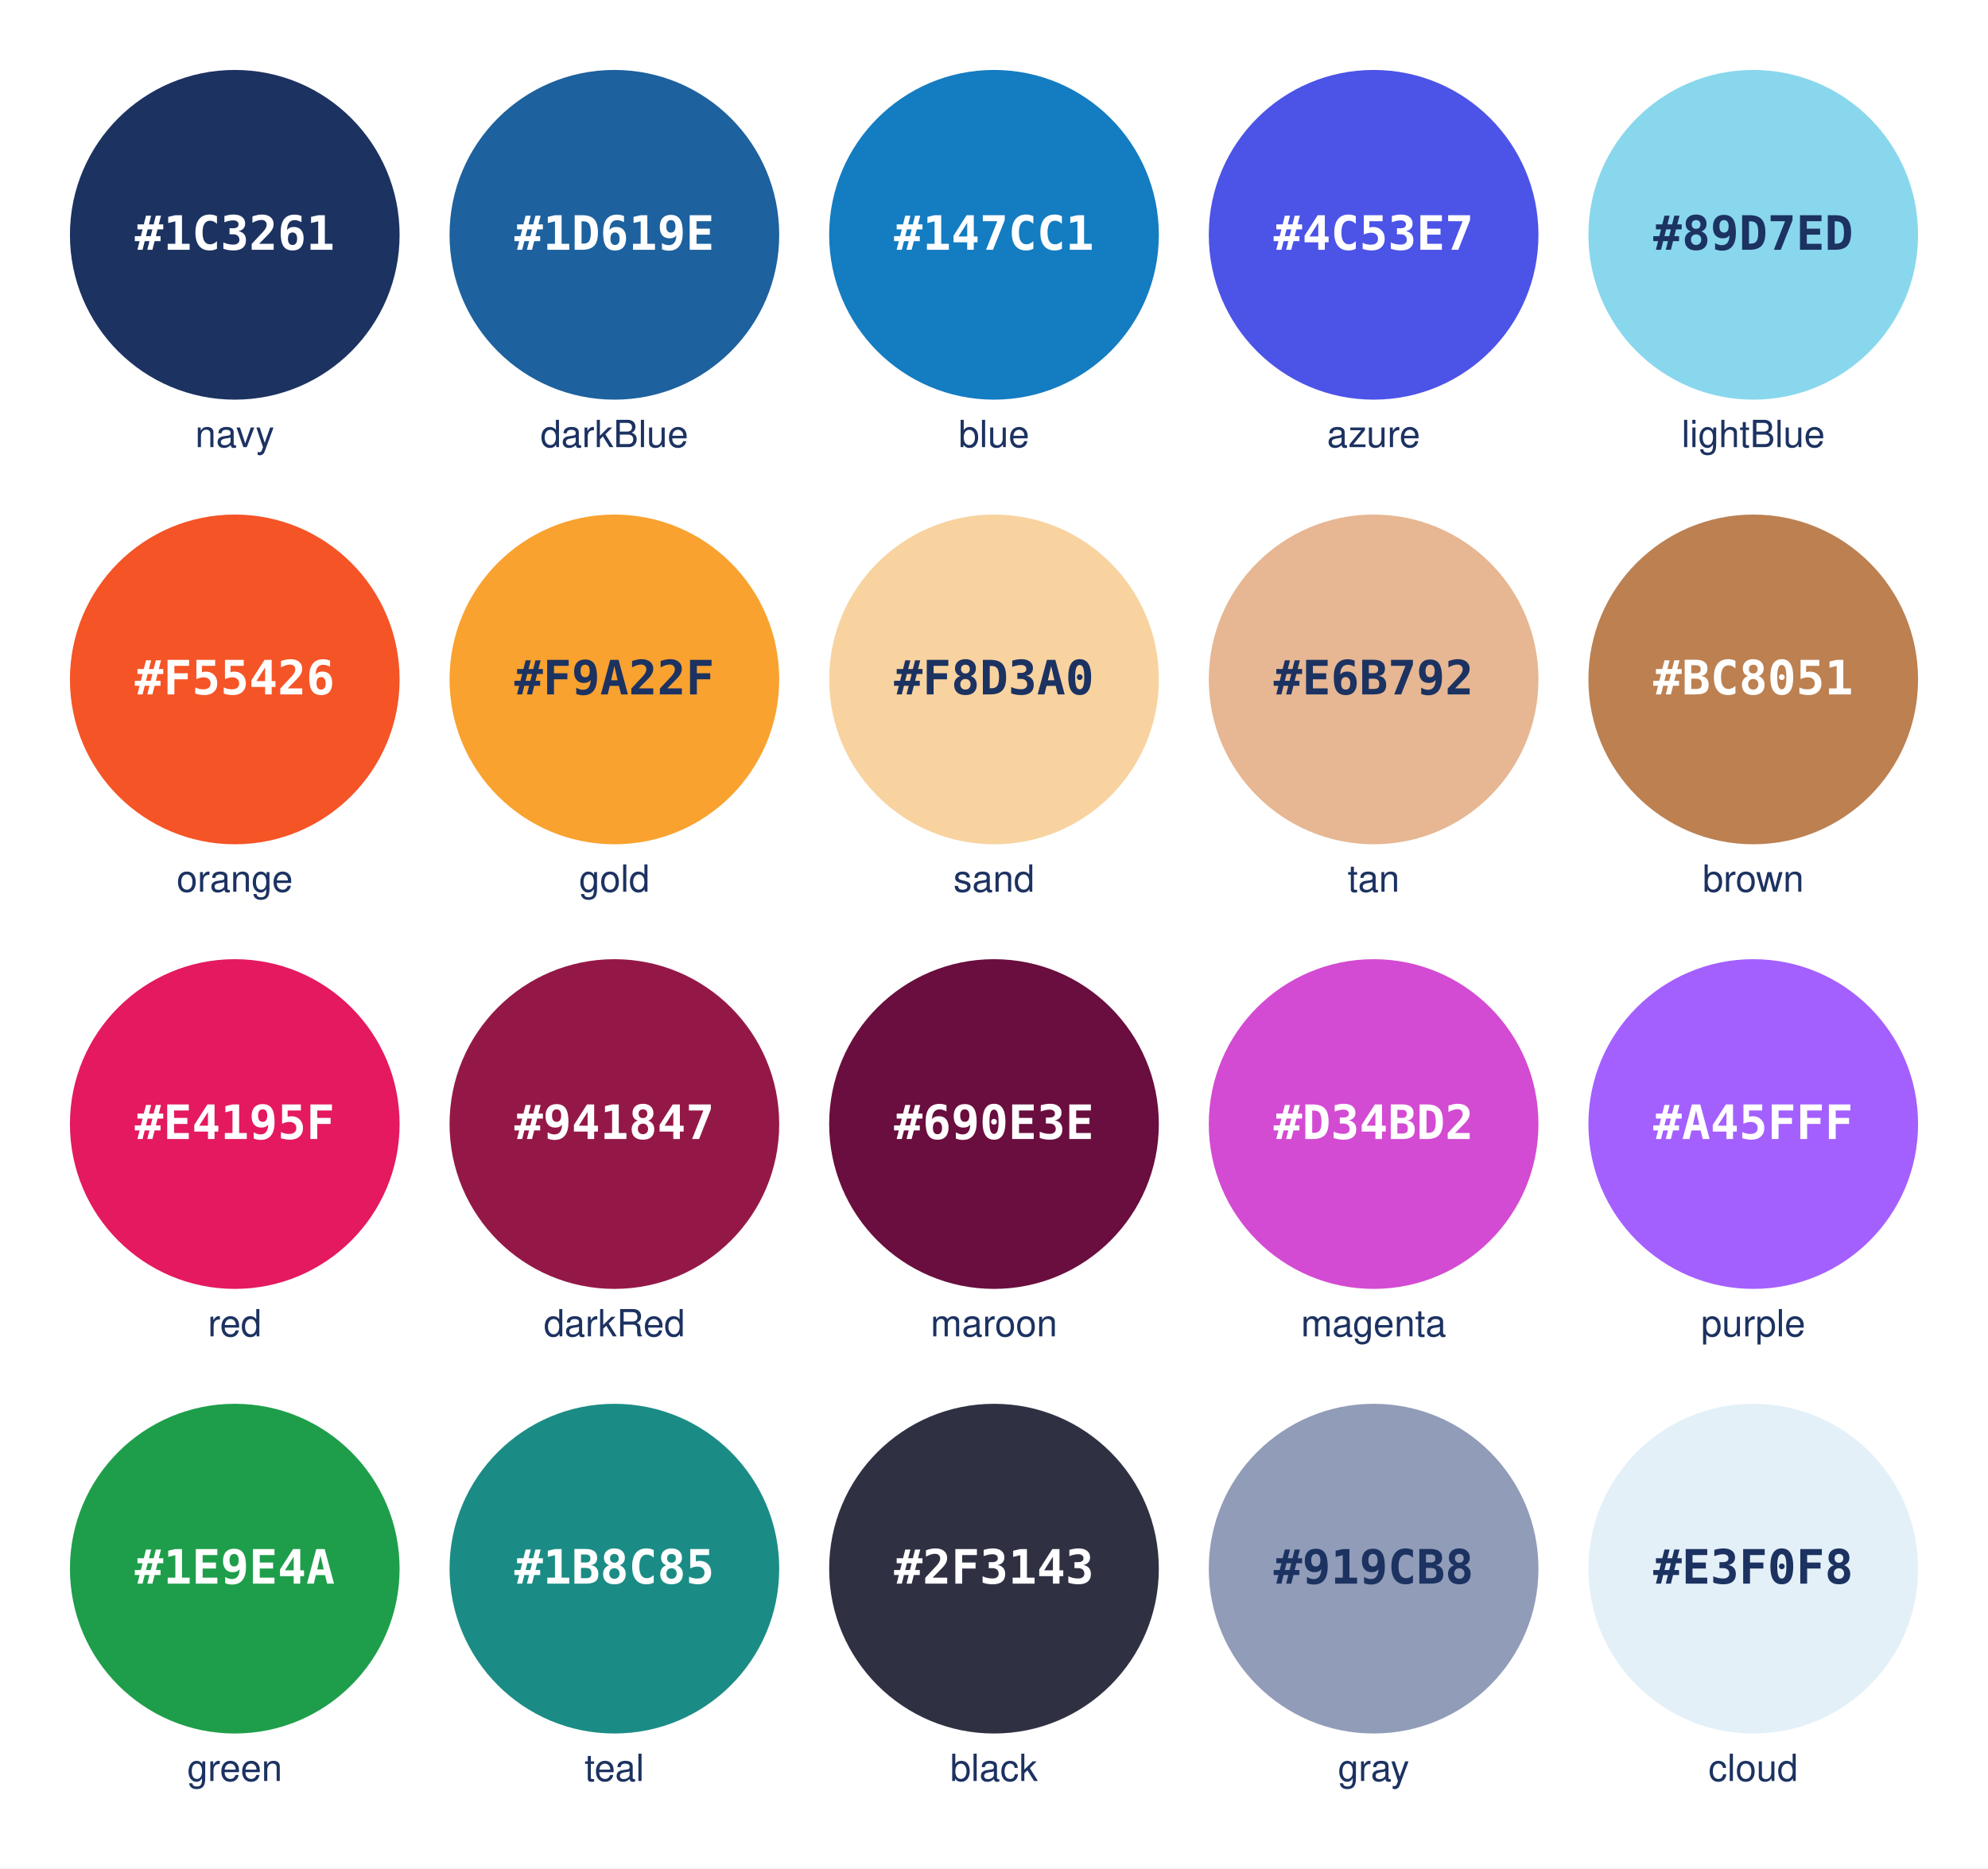
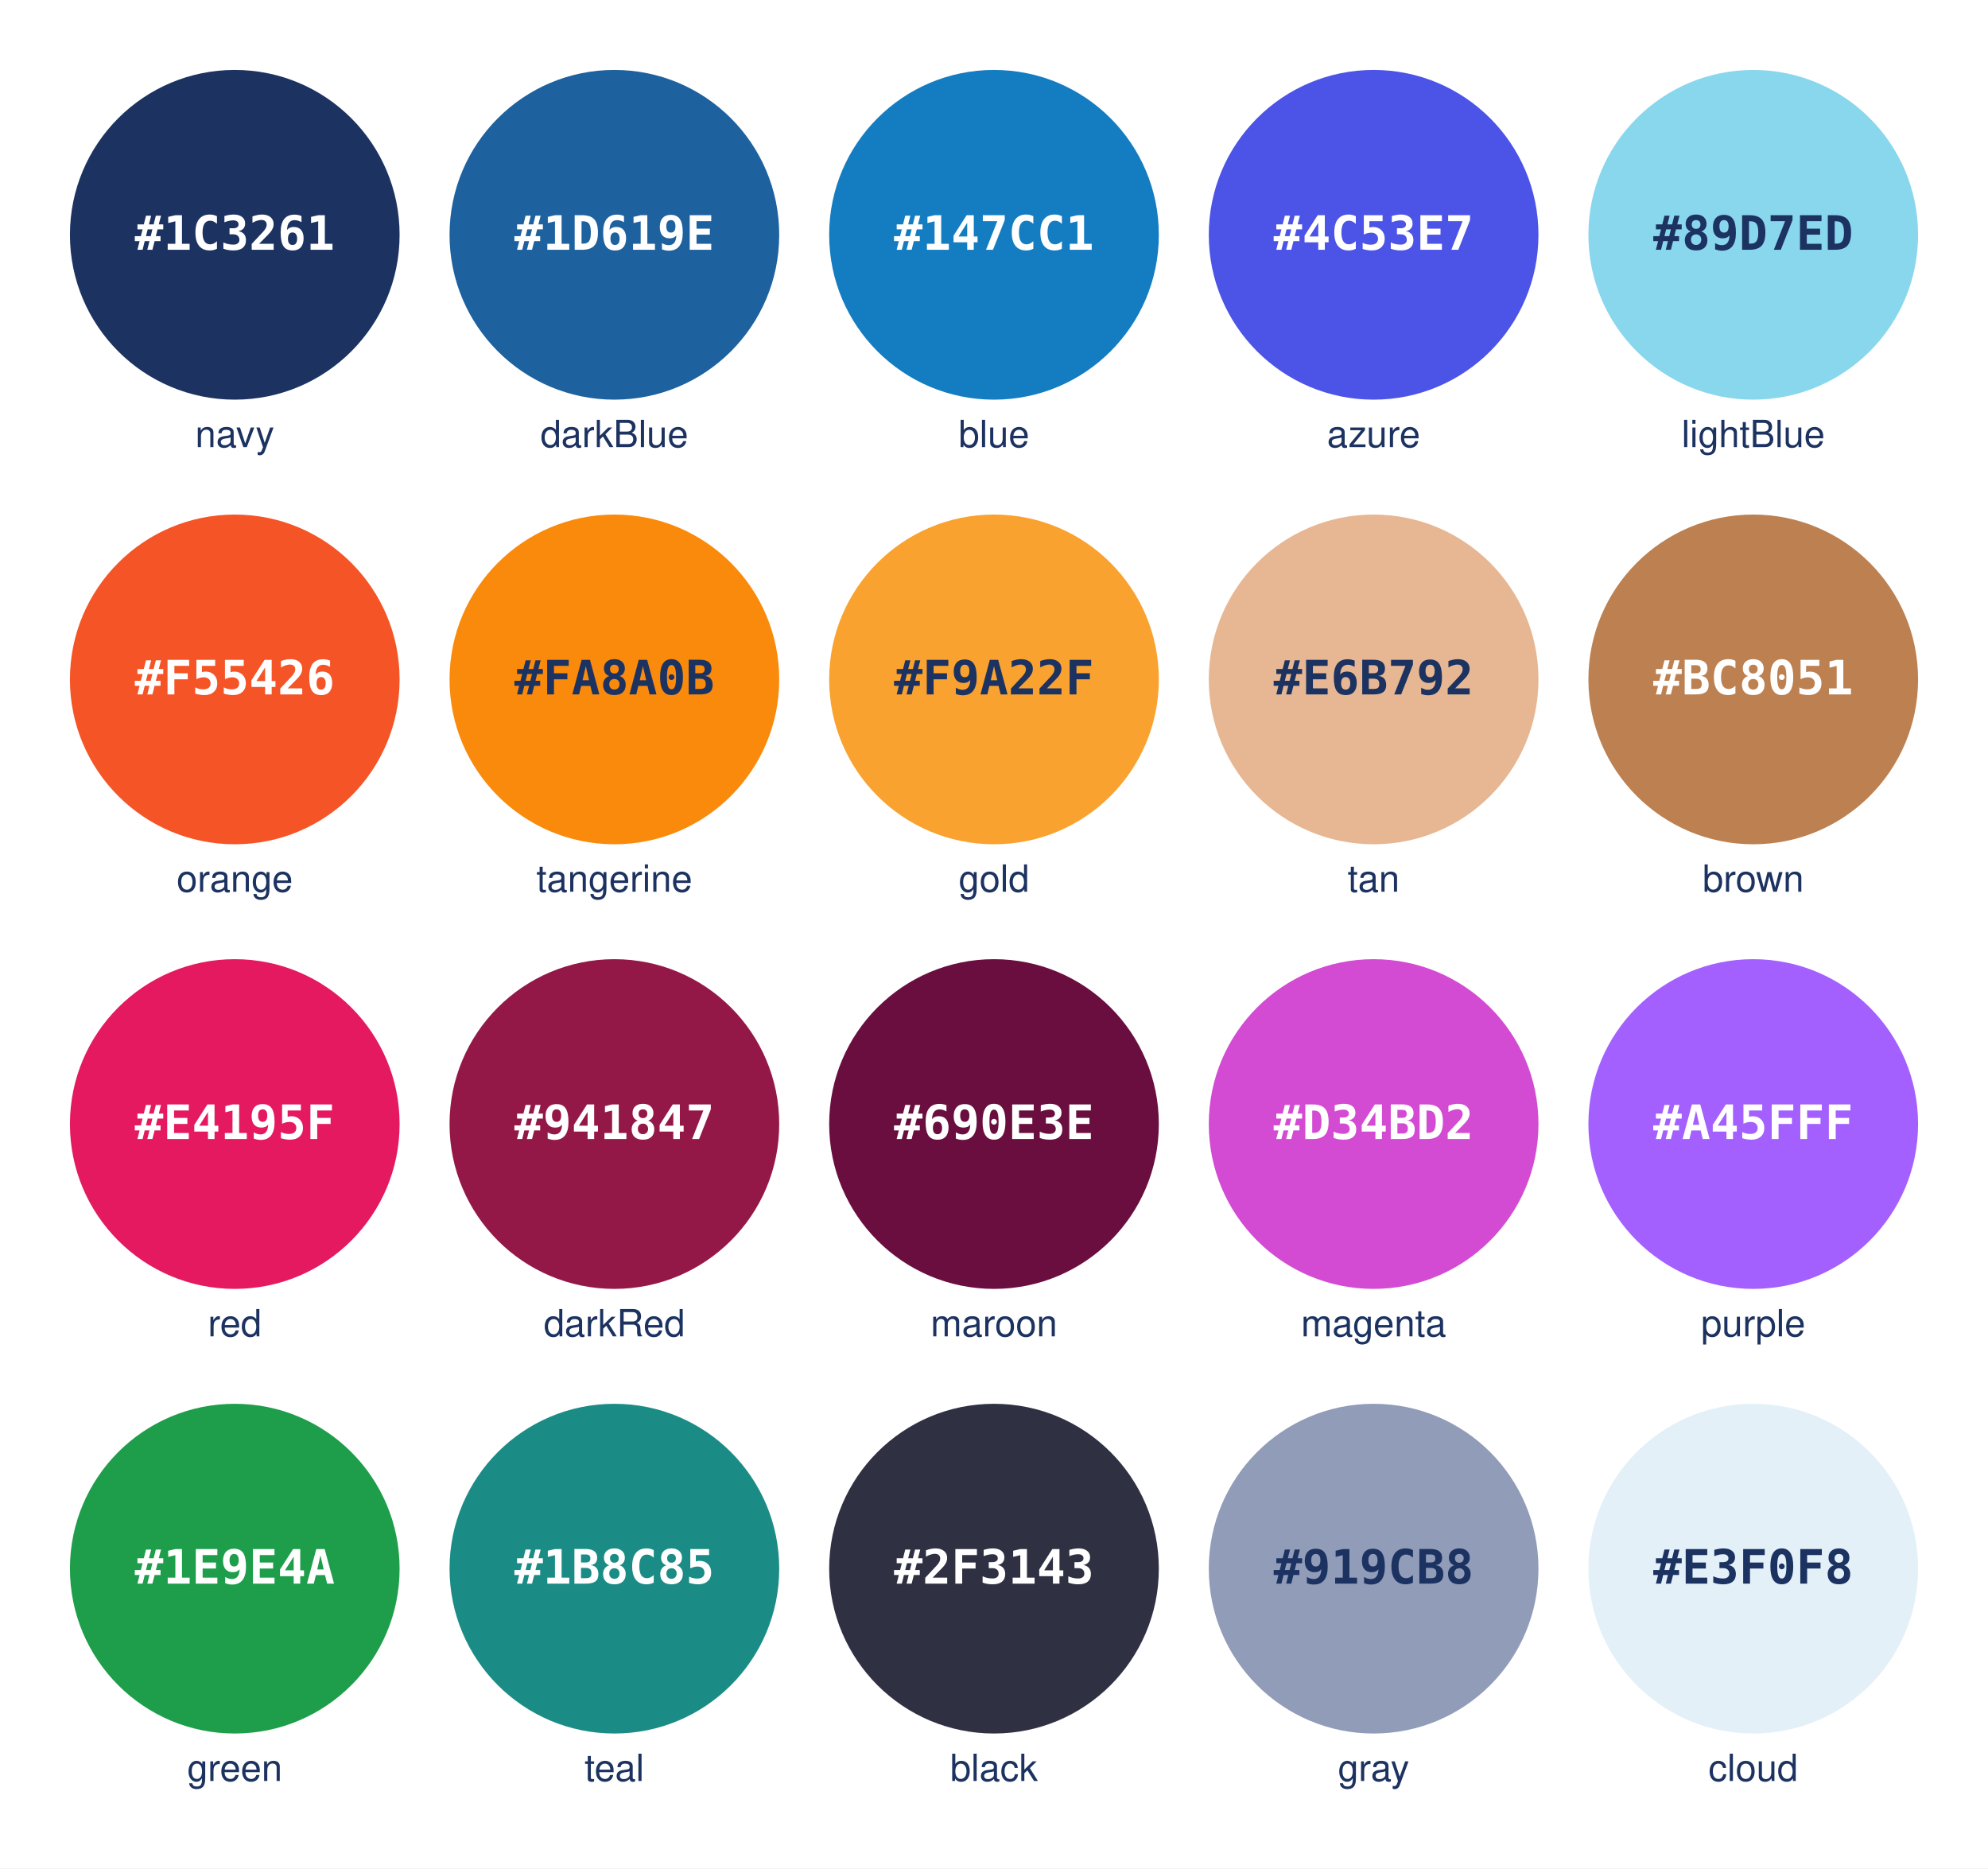
<svg xmlns="http://www.w3.org/2000/svg" width="796" height="748" viewBox="0 0 796 748">
  <rect width="796" height="748" fill="#FFFFFF" />
  <circle cx="94.0" cy="94.0" r="66.0" fill="#1C3261" />
  <text x="94.0" y="100.0" text-anchor="middle" font-family="Menlo, monospace" font-size="19" font-weight="600" fill="#FFFFFF">#1C3261</text>
  <text x="94.0" y="179" text-anchor="middle" font-family="Helvetica, Arial, sans-serif" font-size="15" fill="#1C3261">navy</text>
  <circle cx="246.0" cy="94.0" r="66.0" fill="#1D619E" />
  <text x="246.0" y="100.0" text-anchor="middle" font-family="Menlo, monospace" font-size="19" font-weight="600" fill="#FFFFFF">#1D619E</text>
  <text x="246.0" y="179" text-anchor="middle" font-family="Helvetica, Arial, sans-serif" font-size="15" fill="#1C3261">darkBlue</text>
  <circle cx="398.0" cy="94.0" r="66.0" fill="#147CC1" />
  <text x="398.0" y="100.0" text-anchor="middle" font-family="Menlo, monospace" font-size="19" font-weight="600" fill="#FFFFFF">#147CC1</text>
  <text x="398.0" y="179" text-anchor="middle" font-family="Helvetica, Arial, sans-serif" font-size="15" fill="#1C3261">blue</text>
  <circle cx="550.0" cy="94.0" r="66.0" fill="#4C53E7" />
  <text x="550.0" y="100.0" text-anchor="middle" font-family="Menlo, monospace" font-size="19" font-weight="600" fill="#FFFFFF">#4C53E7</text>
  <text x="550.0" y="179" text-anchor="middle" font-family="Helvetica, Arial, sans-serif" font-size="15" fill="#1C3261">azure</text>
  <circle cx="702.0" cy="94.0" r="66.0" fill="#89D7ED" />
  <text x="702.0" y="100.0" text-anchor="middle" font-family="Menlo, monospace" font-size="19" font-weight="600" fill="#1C3261">#89D7ED</text>
  <text x="702.0" y="179" text-anchor="middle" font-family="Helvetica, Arial, sans-serif" font-size="15" fill="#1C3261">lightBlue</text>
  <circle cx="94.0" cy="272.0" r="66.0" fill="#F55426" />
  <text x="94.0" y="278.0" text-anchor="middle" font-family="Menlo, monospace" font-size="19" font-weight="600" fill="#FFFFFF">#F55426</text>
  <text x="94.0" y="357" text-anchor="middle" font-family="Helvetica, Arial, sans-serif" font-size="15" fill="#1C3261">orange</text>
-   <circle cx="246.0" cy="272.0" r="66.0" fill="#F9A22F" />
-   <text x="246.0" y="278.0" text-anchor="middle" font-family="Menlo, monospace" font-size="19" font-weight="600" fill="#1C3261">#F9A22F</text>
-   <text x="246.0" y="357" text-anchor="middle" font-family="Helvetica, Arial, sans-serif" font-size="15" fill="#1C3261">gold</text>
-   <circle cx="398.0" cy="272.0" r="66.0" fill="#F8D3A0" />
-   <text x="398.0" y="278.0" text-anchor="middle" font-family="Menlo, monospace" font-size="19" font-weight="600" fill="#1C3261">#F8D3A0</text>
-   <text x="398.0" y="357" text-anchor="middle" font-family="Helvetica, Arial, sans-serif" font-size="15" fill="#1C3261">sand</text>
+   <circle cx="246.0" cy="272.0" r="66.0" fill="#FA8A0B" />
+   <text x="246.0" y="278.0" text-anchor="middle" font-family="Menlo, monospace" font-size="19" font-weight="600" fill="#1C3261">#FA8A0B</text>
+   <text x="246.0" y="357" text-anchor="middle" font-family="Helvetica, Arial, sans-serif" font-size="15" fill="#1C3261">tangerine</text>
+   <circle cx="398.0" cy="272.0" r="66.0" fill="#F9A22F" />
+   <text x="398.0" y="278.0" text-anchor="middle" font-family="Menlo, monospace" font-size="19" font-weight="600" fill="#1C3261">#F9A22F</text>
+   <text x="398.0" y="357" text-anchor="middle" font-family="Helvetica, Arial, sans-serif" font-size="15" fill="#1C3261">gold</text>
  <circle cx="550.0" cy="272.0" r="66.0" fill="#E6B792" />
  <text x="550.0" y="278.0" text-anchor="middle" font-family="Menlo, monospace" font-size="19" font-weight="600" fill="#1C3261">#E6B792</text>
  <text x="550.0" y="357" text-anchor="middle" font-family="Helvetica, Arial, sans-serif" font-size="15" fill="#1C3261">tan</text>
  <circle cx="702.0" cy="272.0" r="66.0" fill="#BC8051" />
  <text x="702.0" y="278.0" text-anchor="middle" font-family="Menlo, monospace" font-size="19" font-weight="600" fill="#FFFFFF">#BC8051</text>
  <text x="702.0" y="357" text-anchor="middle" font-family="Helvetica, Arial, sans-serif" font-size="15" fill="#1C3261">brown</text>
  <circle cx="94.0" cy="450.0" r="66.0" fill="#E4195F" />
  <text x="94.0" y="456.0" text-anchor="middle" font-family="Menlo, monospace" font-size="19" font-weight="600" fill="#FFFFFF">#E4195F</text>
  <text x="94.0" y="535" text-anchor="middle" font-family="Helvetica, Arial, sans-serif" font-size="15" fill="#1C3261">red</text>
  <circle cx="246.0" cy="450.0" r="66.0" fill="#941847" />
  <text x="246.0" y="456.0" text-anchor="middle" font-family="Menlo, monospace" font-size="19" font-weight="600" fill="#FFFFFF">#941847</text>
  <text x="246.0" y="535" text-anchor="middle" font-family="Helvetica, Arial, sans-serif" font-size="15" fill="#1C3261">darkRed</text>
  <circle cx="398.0" cy="450.0" r="66.0" fill="#690E3E" />
  <text x="398.0" y="456.0" text-anchor="middle" font-family="Menlo, monospace" font-size="19" font-weight="600" fill="#FFFFFF">#690E3E</text>
  <text x="398.0" y="535" text-anchor="middle" font-family="Helvetica, Arial, sans-serif" font-size="15" fill="#1C3261">maroon</text>
  <circle cx="550.0" cy="450.0" r="66.0" fill="#D34BD2" />
  <text x="550.0" y="456.0" text-anchor="middle" font-family="Menlo, monospace" font-size="19" font-weight="600" fill="#FFFFFF">#D34BD2</text>
  <text x="550.0" y="535" text-anchor="middle" font-family="Helvetica, Arial, sans-serif" font-size="15" fill="#1C3261">magenta</text>
  <circle cx="702.0" cy="450.0" r="66.0" fill="#A45FFF" />
  <text x="702.0" y="456.0" text-anchor="middle" font-family="Menlo, monospace" font-size="19" font-weight="600" fill="#FFFFFF">#A45FFF</text>
  <text x="702.0" y="535" text-anchor="middle" font-family="Helvetica, Arial, sans-serif" font-size="15" fill="#1C3261">purple</text>
  <circle cx="94.0" cy="628.0" r="66.0" fill="#1E9E4A" />
  <text x="94.0" y="634.0" text-anchor="middle" font-family="Menlo, monospace" font-size="19" font-weight="600" fill="#FFFFFF">#1E9E4A</text>
  <text x="94.0" y="713" text-anchor="middle" font-family="Helvetica, Arial, sans-serif" font-size="15" fill="#1C3261">green</text>
  <circle cx="246.0" cy="628.0" r="66.0" fill="#1B8C85" />
  <text x="246.0" y="634.0" text-anchor="middle" font-family="Menlo, monospace" font-size="19" font-weight="600" fill="#FFFFFF">#1B8C85</text>
  <text x="246.0" y="713" text-anchor="middle" font-family="Helvetica, Arial, sans-serif" font-size="15" fill="#1C3261">teal</text>
  <circle cx="398.0" cy="628.0" r="66.0" fill="#2F3143" />
  <text x="398.0" y="634.0" text-anchor="middle" font-family="Menlo, monospace" font-size="19" font-weight="600" fill="#FFFFFF">#2F3143</text>
  <text x="398.0" y="713" text-anchor="middle" font-family="Helvetica, Arial, sans-serif" font-size="15" fill="#1C3261">black</text>
  <circle cx="550.0" cy="628.0" r="66.0" fill="#919CB8" />
  <text x="550.0" y="634.0" text-anchor="middle" font-family="Menlo, monospace" font-size="19" font-weight="600" fill="#1C3261">#919CB8</text>
  <text x="550.0" y="713" text-anchor="middle" font-family="Helvetica, Arial, sans-serif" font-size="15" fill="#1C3261">gray</text>
  <circle cx="702.0" cy="628.0" r="66.0" fill="#E3F0F8" />
  <text x="702.0" y="634.0" text-anchor="middle" font-family="Menlo, monospace" font-size="19" font-weight="600" fill="#1C3261">#E3F0F8</text>
  <text x="702.0" y="713" text-anchor="middle" font-family="Helvetica, Arial, sans-serif" font-size="15" fill="#1C3261">cloud</text>
</svg>
